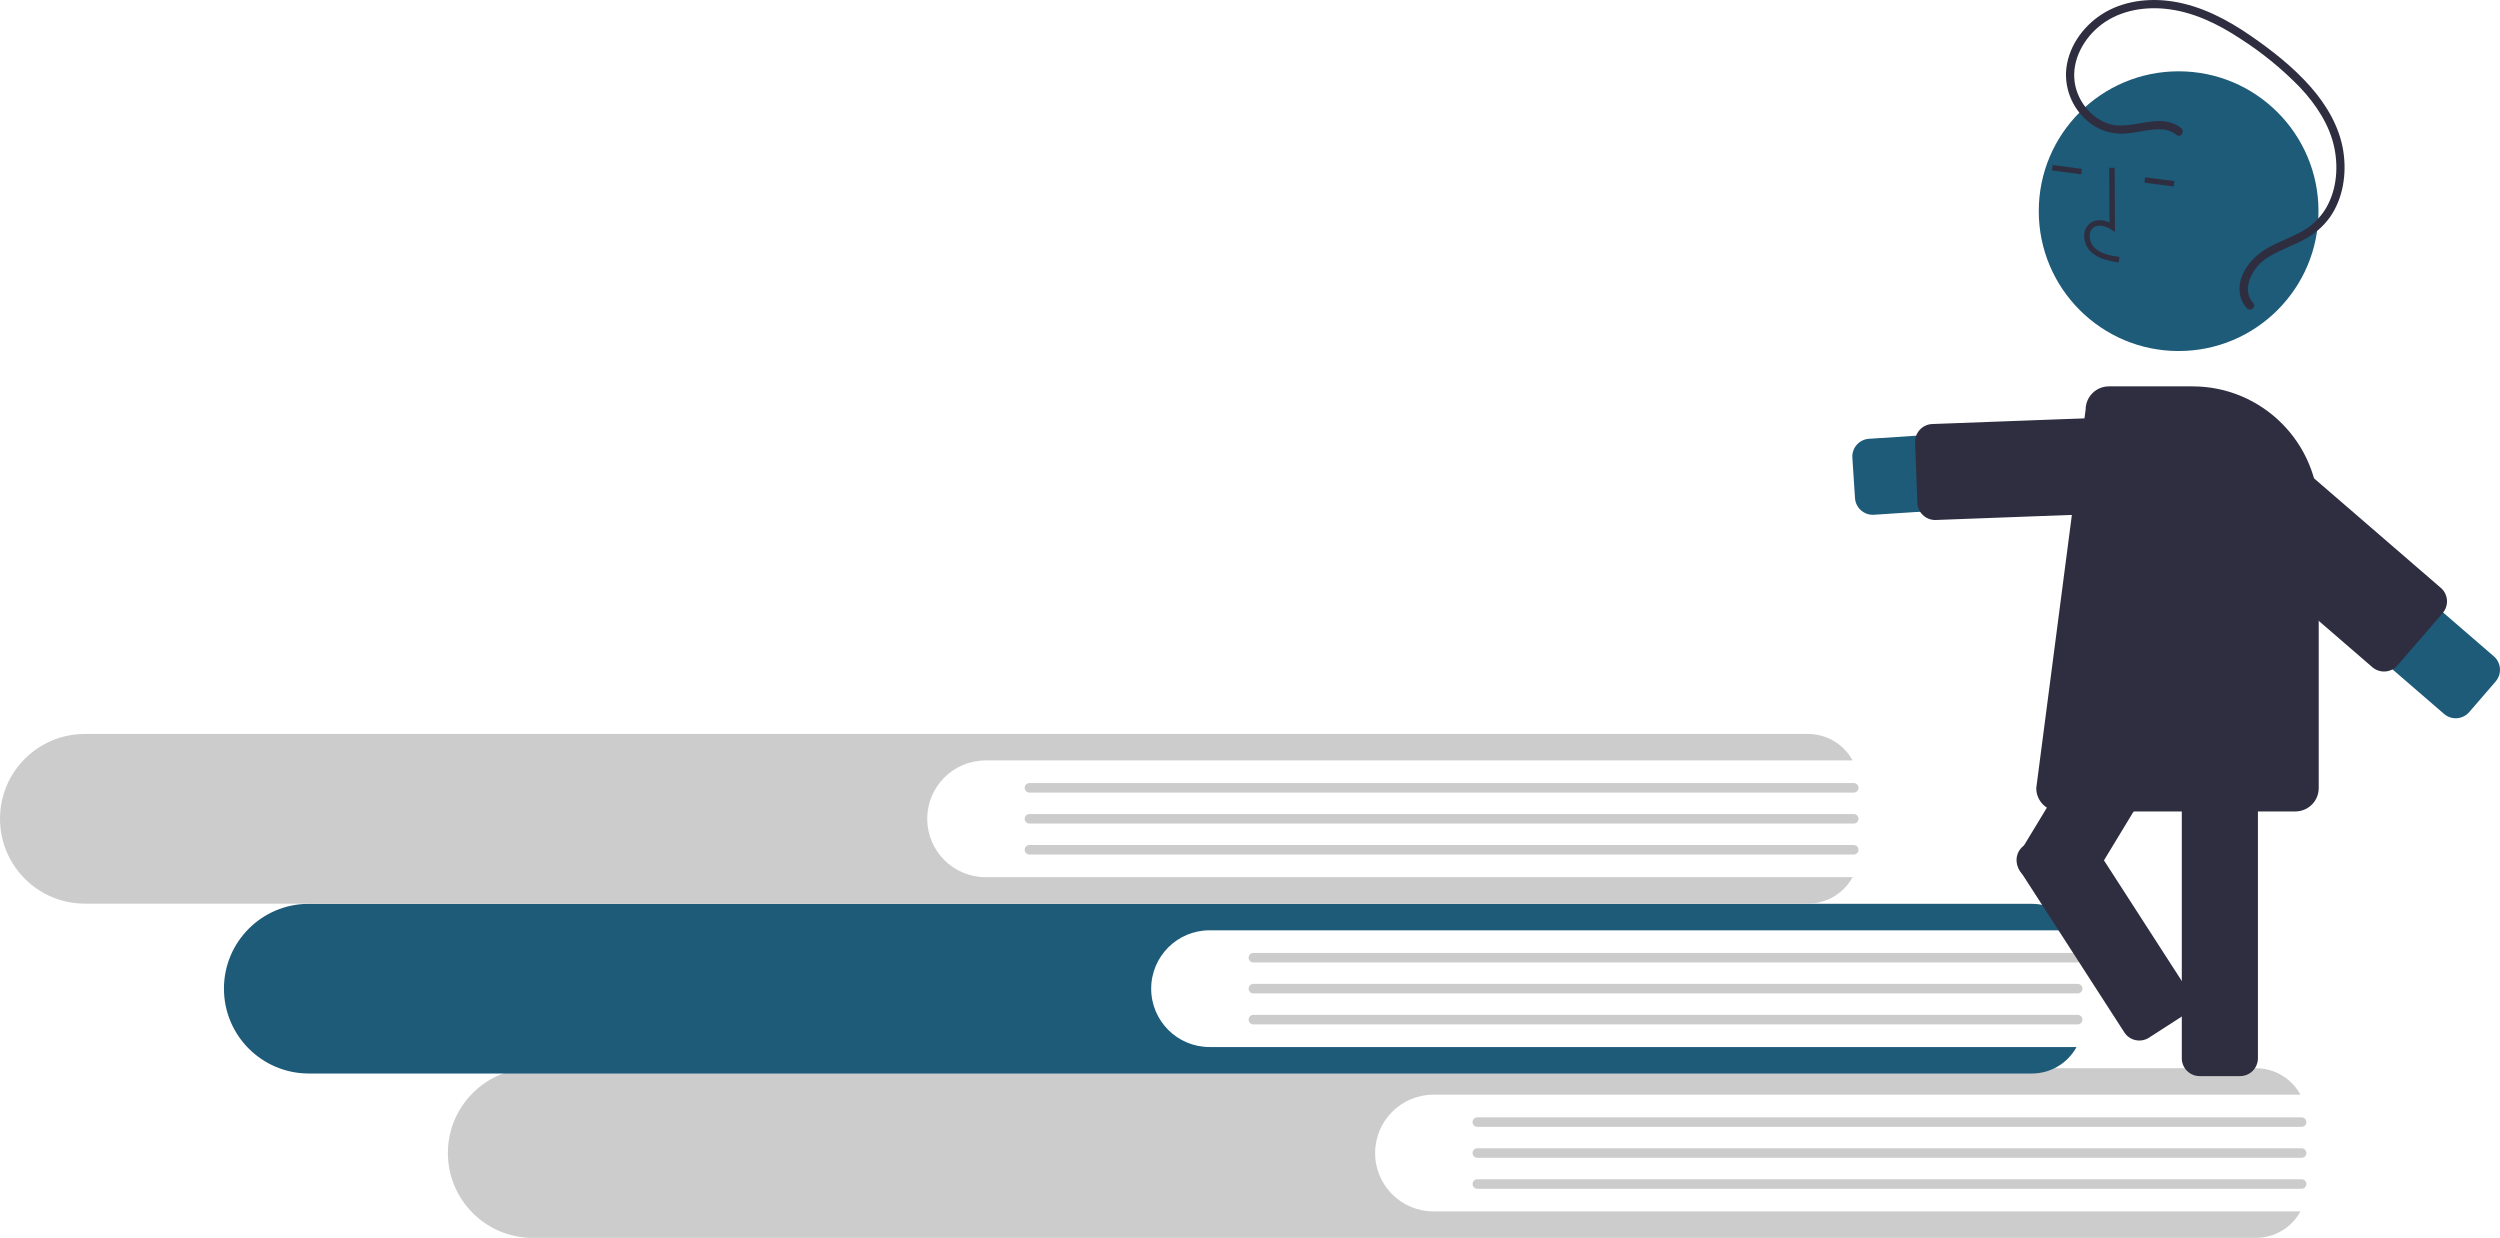
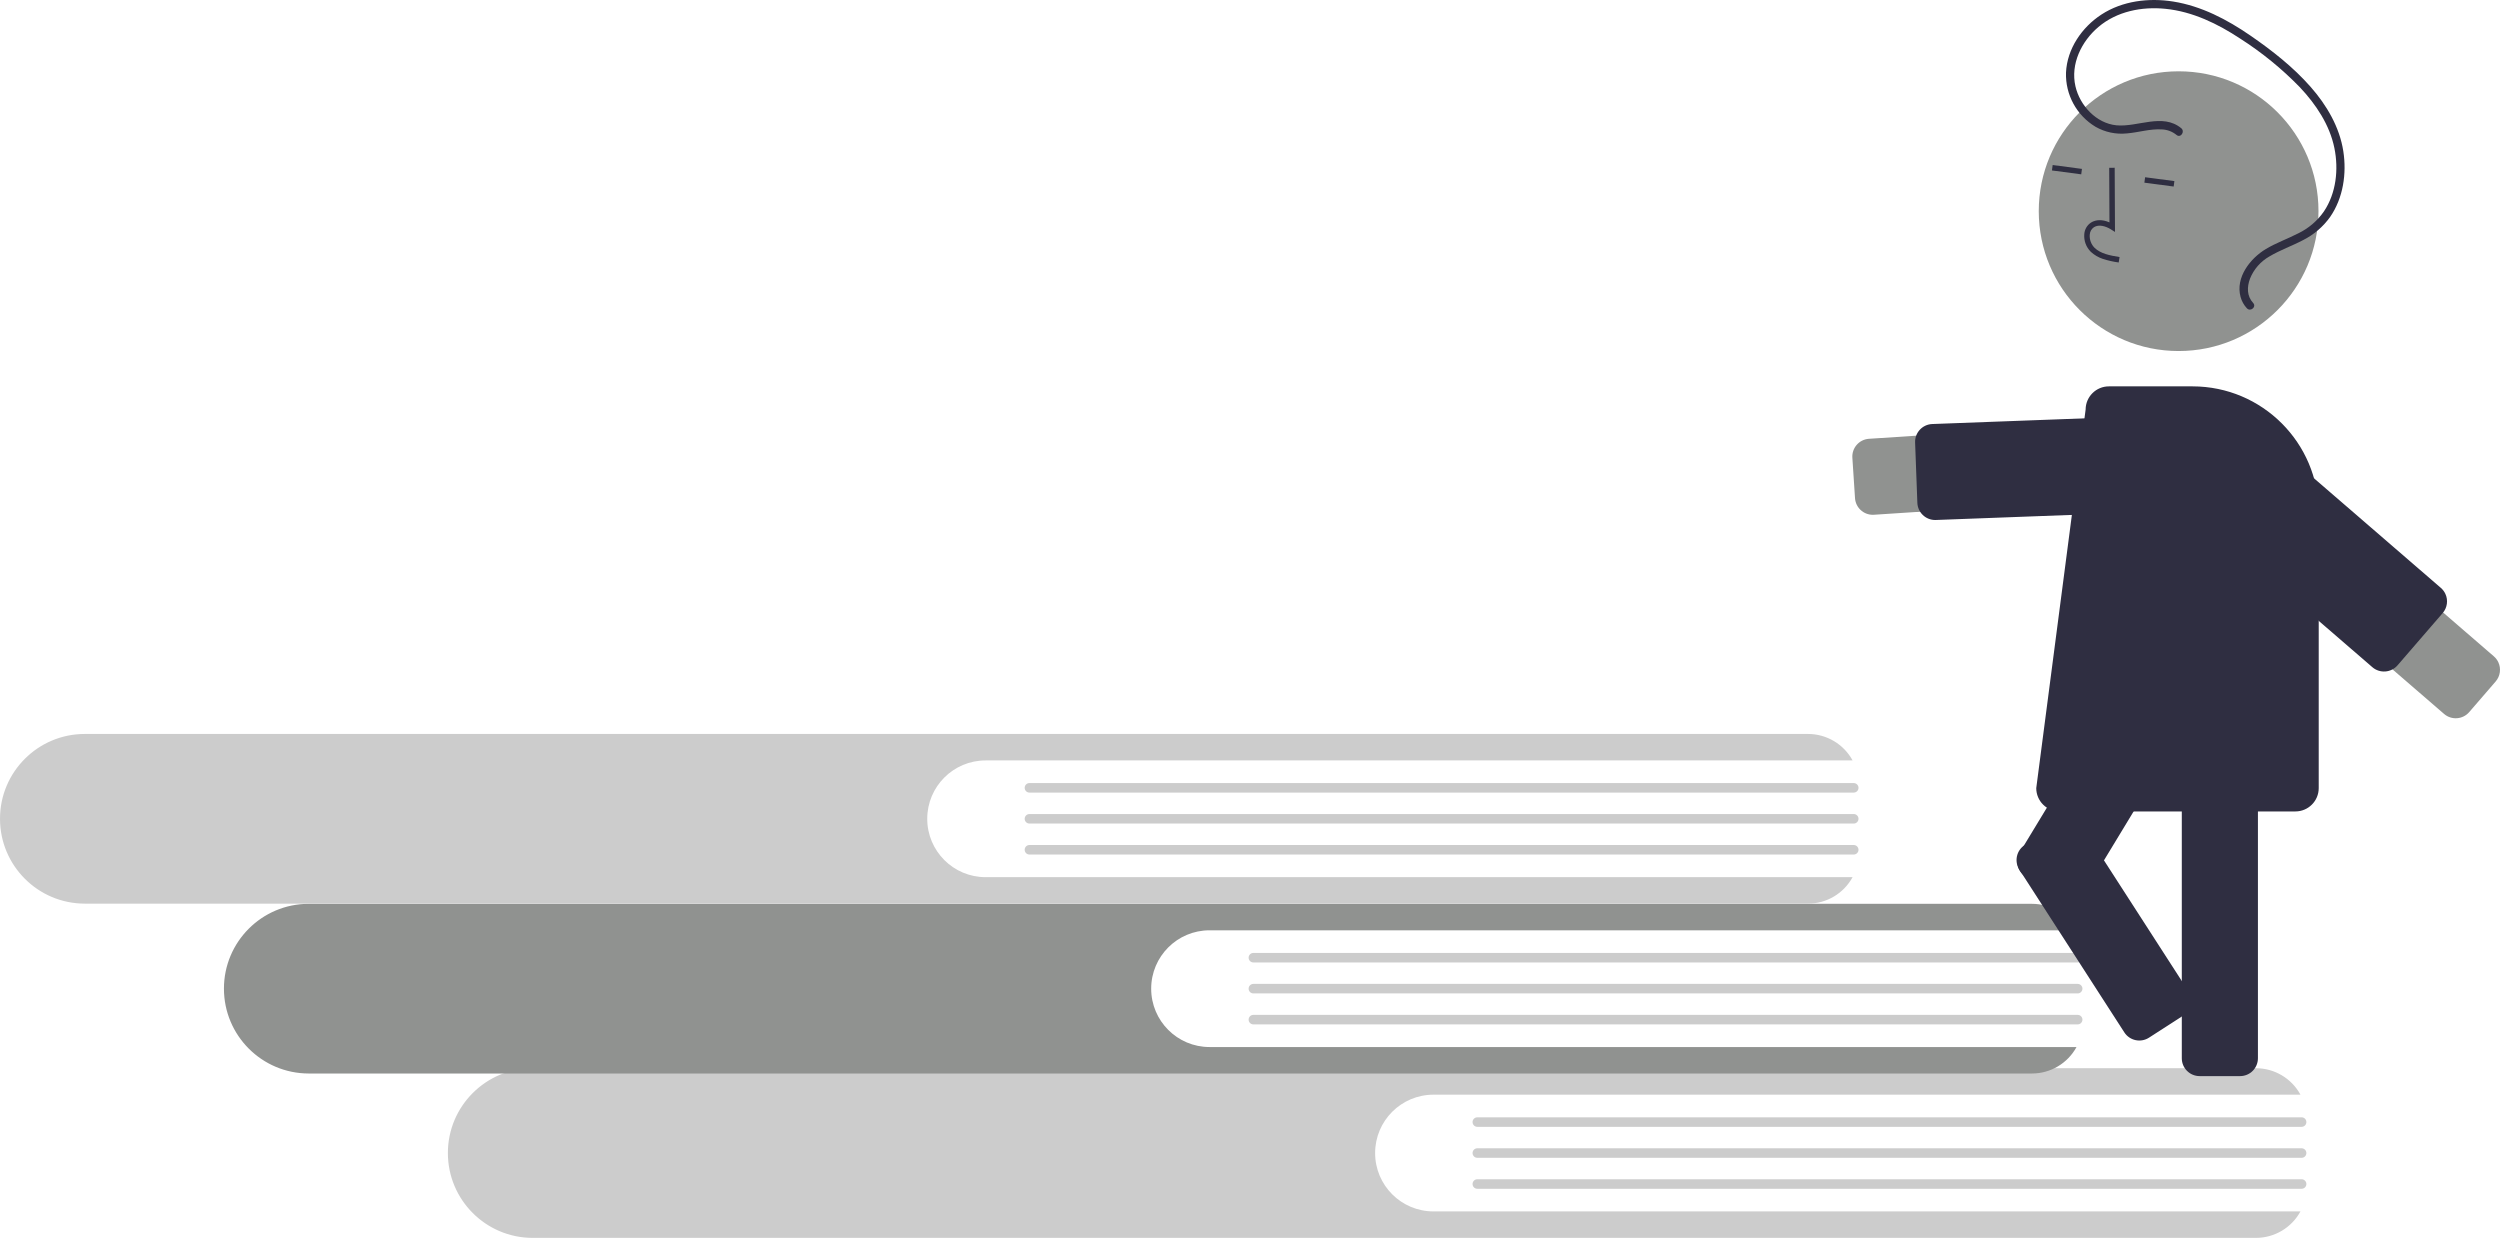
<svg xmlns="http://www.w3.org/2000/svg" data-name="Layer 1" width="911.602" height="451.384" viewBox="0 0 911.602 451.384">
  <path d="M666.907,666.039a21.283,21.283,0,0,1,0-42.566H983.042a18.505,18.505,0,0,0-16.237-9.653H338.413a30.932,30.932,0,0,0-30.897,30.936,30.952,30.952,0,0,0,30.897,30.936H966.805a18.506,18.506,0,0,0,16.237-9.653Z" transform="translate(-144.1992 -224.3079)" fill="#ccc" />
  <path d="M983.462,635.2H682.891a1.737,1.737,0,0,1,0-3.475H983.462a1.737,1.737,0,0,1,0,3.475Z" transform="translate(-144.1992 -224.3079)" fill="#ccc" />
  <path d="M983.462,646.493H682.891a1.737,1.737,0,0,1,0-3.475H983.462a1.737,1.737,0,0,1,0,3.475Z" transform="translate(-144.1992 -224.3079)" fill="#ccc" />
  <path d="M983.462,657.787H682.891a1.737,1.737,0,0,1,0-3.475H983.462a1.737,1.737,0,0,1,0,3.475Z" transform="translate(-144.1992 -224.3079)" fill="#ccc" />
-   <path d="M585.249,606.099a21.283,21.283,0,0,1,0-42.566H901.384a18.505,18.505,0,0,0-16.237-9.653H256.755a30.933,30.933,0,0,0-30.898,30.936,30.952,30.952,0,0,0,30.898,30.936H885.147a18.505,18.505,0,0,0,16.237-9.653Z" transform="translate(-144.1992 -224.3079)" fill="#1d5b79" />
+   <path d="M585.249,606.099a21.283,21.283,0,0,1,0-42.566H901.384a18.505,18.505,0,0,0-16.237-9.653H256.755a30.933,30.933,0,0,0-30.898,30.936,30.952,30.952,0,0,0,30.898,30.936H885.147a18.505,18.505,0,0,0,16.237-9.653Z" transform="translate(-144.1992 -224.3079)" fill="#909290" />
  <path d="M901.804,575.26H601.233a1.737,1.737,0,0,1,0-3.475H901.804a1.737,1.737,0,1,1,0,3.475Z" transform="translate(-144.1992 -224.3079)" fill="#ccc" />
  <path d="M901.804,586.553H601.233a1.737,1.737,0,0,1,0-3.475H901.804a1.737,1.737,0,1,1,0,3.475Z" transform="translate(-144.1992 -224.3079)" fill="#ccc" />
  <path d="M901.804,597.846H601.233a1.737,1.737,0,0,1,0-3.475H901.804a1.737,1.737,0,1,1,0,3.475Z" transform="translate(-144.1992 -224.3079)" fill="#ccc" />
  <path d="M503.591,544.158a21.283,21.283,0,0,1,0-42.566H819.726a18.506,18.506,0,0,0-16.237-9.653H175.097a30.932,30.932,0,0,0-30.897,30.936,30.952,30.952,0,0,0,30.897,30.936H803.489a18.505,18.505,0,0,0,16.237-9.653Z" transform="translate(-144.1992 -224.3079)" fill="#ccc" />
  <path d="M820.146,513.32H519.575a1.737,1.737,0,0,1,0-3.475H820.146a1.737,1.737,0,1,1,0,3.475Z" transform="translate(-144.1992 -224.3079)" fill="#ccc" />
  <path d="M820.146,524.613H519.575a1.737,1.737,0,1,1,0-3.475H820.146a1.737,1.737,0,1,1,0,3.475Z" transform="translate(-144.1992 -224.3079)" fill="#ccc" />
  <path d="M820.146,535.906H519.575a1.737,1.737,0,0,1,0-3.475H820.146a1.737,1.737,0,1,1,0,3.475Z" transform="translate(-144.1992 -224.3079)" fill="#ccc" />
-   <path d="M827.087,412.022a6.5,6.5,0,0,1-6.476-6.075l-.965-14.728a6.5,6.5,0,0,1,6.061-6.911l115.387-7.557a13.88,13.88,0,1,1,1.814,27.701l-115.387,7.556Q827.304,412.021,827.087,412.022Z" transform="translate(-144.1992 -224.3079)" fill="#1d5b79" />
+   <path d="M827.087,412.022a6.5,6.5,0,0,1-6.476-6.075l-.965-14.728a6.5,6.5,0,0,1,6.061-6.911l115.387-7.557a13.88,13.88,0,1,1,1.814,27.701l-115.387,7.556Q827.304,412.021,827.087,412.022Z" transform="translate(-144.1992 -224.3079)" fill="#909290" />
  <path d="M849.84,413.921a6.508,6.508,0,0,1-6.493-6.258l-.822-21.998a6.5,6.5,0,0,1,6.253-6.738l94.886-3.546a6.5,6.5,0,0,1,6.738,6.253l.822,21.998a6.5,6.5,0,0,1-6.253,6.738l-94.886,3.546C850.003,413.919,849.921,413.921,849.84,413.921Z" transform="translate(-144.1992 -224.3079)" fill="#2f2e41" />
  <path d="M961.031,616.701H946.271a6.507,6.507,0,0,1-6.5-6.5V487.187a6.507,6.507,0,0,1,6.5-6.5H961.031a6.507,6.507,0,0,1,6.5,6.5V610.201A6.507,6.507,0,0,1,961.031,616.701Z" transform="translate(-144.1992 -224.3079)" fill="#2f2e41" />
  <path d="M895.518,551.677l-12.622-7.651a6.507,6.507,0,0,1-2.189-8.928L944.471,429.901a6.507,6.507,0,0,1,8.928-2.189l12.622,7.651a6.507,6.507,0,0,1,2.189,8.928l-63.764,105.198A6.507,6.507,0,0,1,895.518,551.677Z" transform="translate(-144.1992 -224.3079)" fill="#2f2e41" />
-   <circle cx="794.415" cy="77.001" r="51" fill="#1d5b79" />
+   <circle cx="794.415" cy="77.001" r="51" fill="#909290" />
  <path d="M911.008,318.722a12.095,12.095,0,0,1-4.417-2.593,8.133,8.133,0,0,1-2.377-6.439,5.472,5.472,0,0,1,2.433-4.211c1.824-1.17,4.263-1.173,6.747-.079l-.094-19.91,2-.01.111,23.406-1.541-.969c-1.787-1.122-4.339-1.912-6.142-.755a3.514,3.514,0,0,0-1.522,2.719,6.146,6.146,0,0,0,1.768,4.801c2.208,2.11,5.43,2.769,9.105,3.359l-.317,1.975A32.964,32.964,0,0,1,911.008,318.722Z" transform="translate(-144.1992 -224.3079)" fill="#2f2e41" />
  <rect x="896.891" y="280.795" width="2" height="10.772" transform="translate(352.4155 914.5657) rotate(-82.4768)" fill="#2f2e41" />
  <rect x="930.598" y="285.246" width="2" height="10.772" transform="translate(377.2975 951.8508) rotate(-82.4768)" fill="#2f2e41" />
  <path d="M981.199,520.192h-86a8.51,8.51,0,0,1-8.5-8.5l18.004-138.064a8.49,8.49,0,0,1,8.496-8.436h30.52a46.032,46.032,0,0,1,45.98,45.98v100.52A8.51,8.51,0,0,1,981.199,520.192Z" transform="translate(-144.1992 -224.3079)" fill="#2f2e41" />
-   <path d="M1055.19,465.789a6.51,6.51,0,0,1-.967,7.007l-9.649,11.169a6.499,6.499,0,0,1-9.168.669l-87.501-75.597a13.879,13.879,0,1,1,18.148-21.005l87.501,75.597A6.464,6.464,0,0,1,1055.19,465.789Z" transform="translate(-144.1992 -224.3079)" fill="#1d5b79" />
+   <path d="M1055.19,465.789a6.51,6.51,0,0,1-.967,7.007l-9.649,11.169a6.499,6.499,0,0,1-9.168.669l-87.501-75.597a13.879,13.879,0,1,1,18.148-21.005l87.501,75.597A6.464,6.464,0,0,1,1055.19,465.789Z" transform="translate(-144.1992 -224.3079)" fill="#909290" />
  <path d="M1035.877,440.841a6.51,6.51,0,0,1-.967,7.007l-16.482,19.077a6.507,6.507,0,0,1-9.168.669l-71.851-62.076a6.499,6.499,0,0,1-.669-9.168l16.481-19.076a6.499,6.499,0,0,1,9.168-.669l71.851,62.076A6.472,6.472,0,0,1,1035.877,440.841Z" transform="translate(-144.1992 -224.3079)" fill="#2f2e41" />
  <path d="M939.568,271.061c-6.818-5.642-15.931-.306-23.641-1.063-7.376-.725-13.313-7.216-14.931-14.201-1.887-8.15,2.204-16.428,8.367-21.649,6.75-5.718,15.813-7.495,24.449-6.625,9.898.997,19.018,5.429,27.228,10.843a121.851,121.851,0,0,1,21.783,17.759c5.871,6.241,10.886,13.718,12.604,22.234,1.561,7.739.645,16.366-3.821,23.032a24.205,24.205,0,0,1-9.324,7.984c-3.9,2.008-8.073,3.47-11.845,5.728-5.704,3.414-11.178,10.373-9.237,17.47a9.793,9.793,0,0,0,2.305,4.147c1.318,1.408,3.609-.529,2.288-1.941-2.32-2.479-2.295-5.845-1.141-8.88a16.272,16.272,0,0,1,7.081-8.09c3.949-2.358,8.33-3.851,12.382-6.008a27.022,27.022,0,0,0,9.754-8.401c4.768-6.899,6.065-15.784,4.798-23.956-1.37-8.844-6.079-16.815-11.918-23.458-6.355-7.23-14.107-13.305-22.012-18.745-8.482-5.837-17.824-10.73-28.09-12.369-8.899-1.421-18.493-.26-26.156,4.721-7.153,4.649-12.557,12.515-12.944,21.196a22.235,22.235,0,0,0,10.753,19.741,19.101,19.101,0,0,0,11.458,2.426c4.256-.354,8.496-1.739,12.791-1.459a8.941,8.941,0,0,1,5.308,2.028c1.49,1.233,3.19-1.242,1.713-2.464Z" transform="translate(-144.1992 -224.3079)" fill="#2f2e41" />
  <path d="M879.599,536.876q.027-.169.064-.338a6.456,6.456,0,0,1,2.831-4.091l12.403-8a6.508,6.508,0,0,1,8.986,1.939l38.261,59.32a6.501,6.501,0,0,1-1.939,8.986l-12.404,8a6.508,6.508,0,0,1-8.986-1.939l-38.261-59.32A6.453,6.453,0,0,1,879.599,536.876Z" transform="translate(-144.1992 -224.3079)" fill="#2f2e41" />
</svg>
